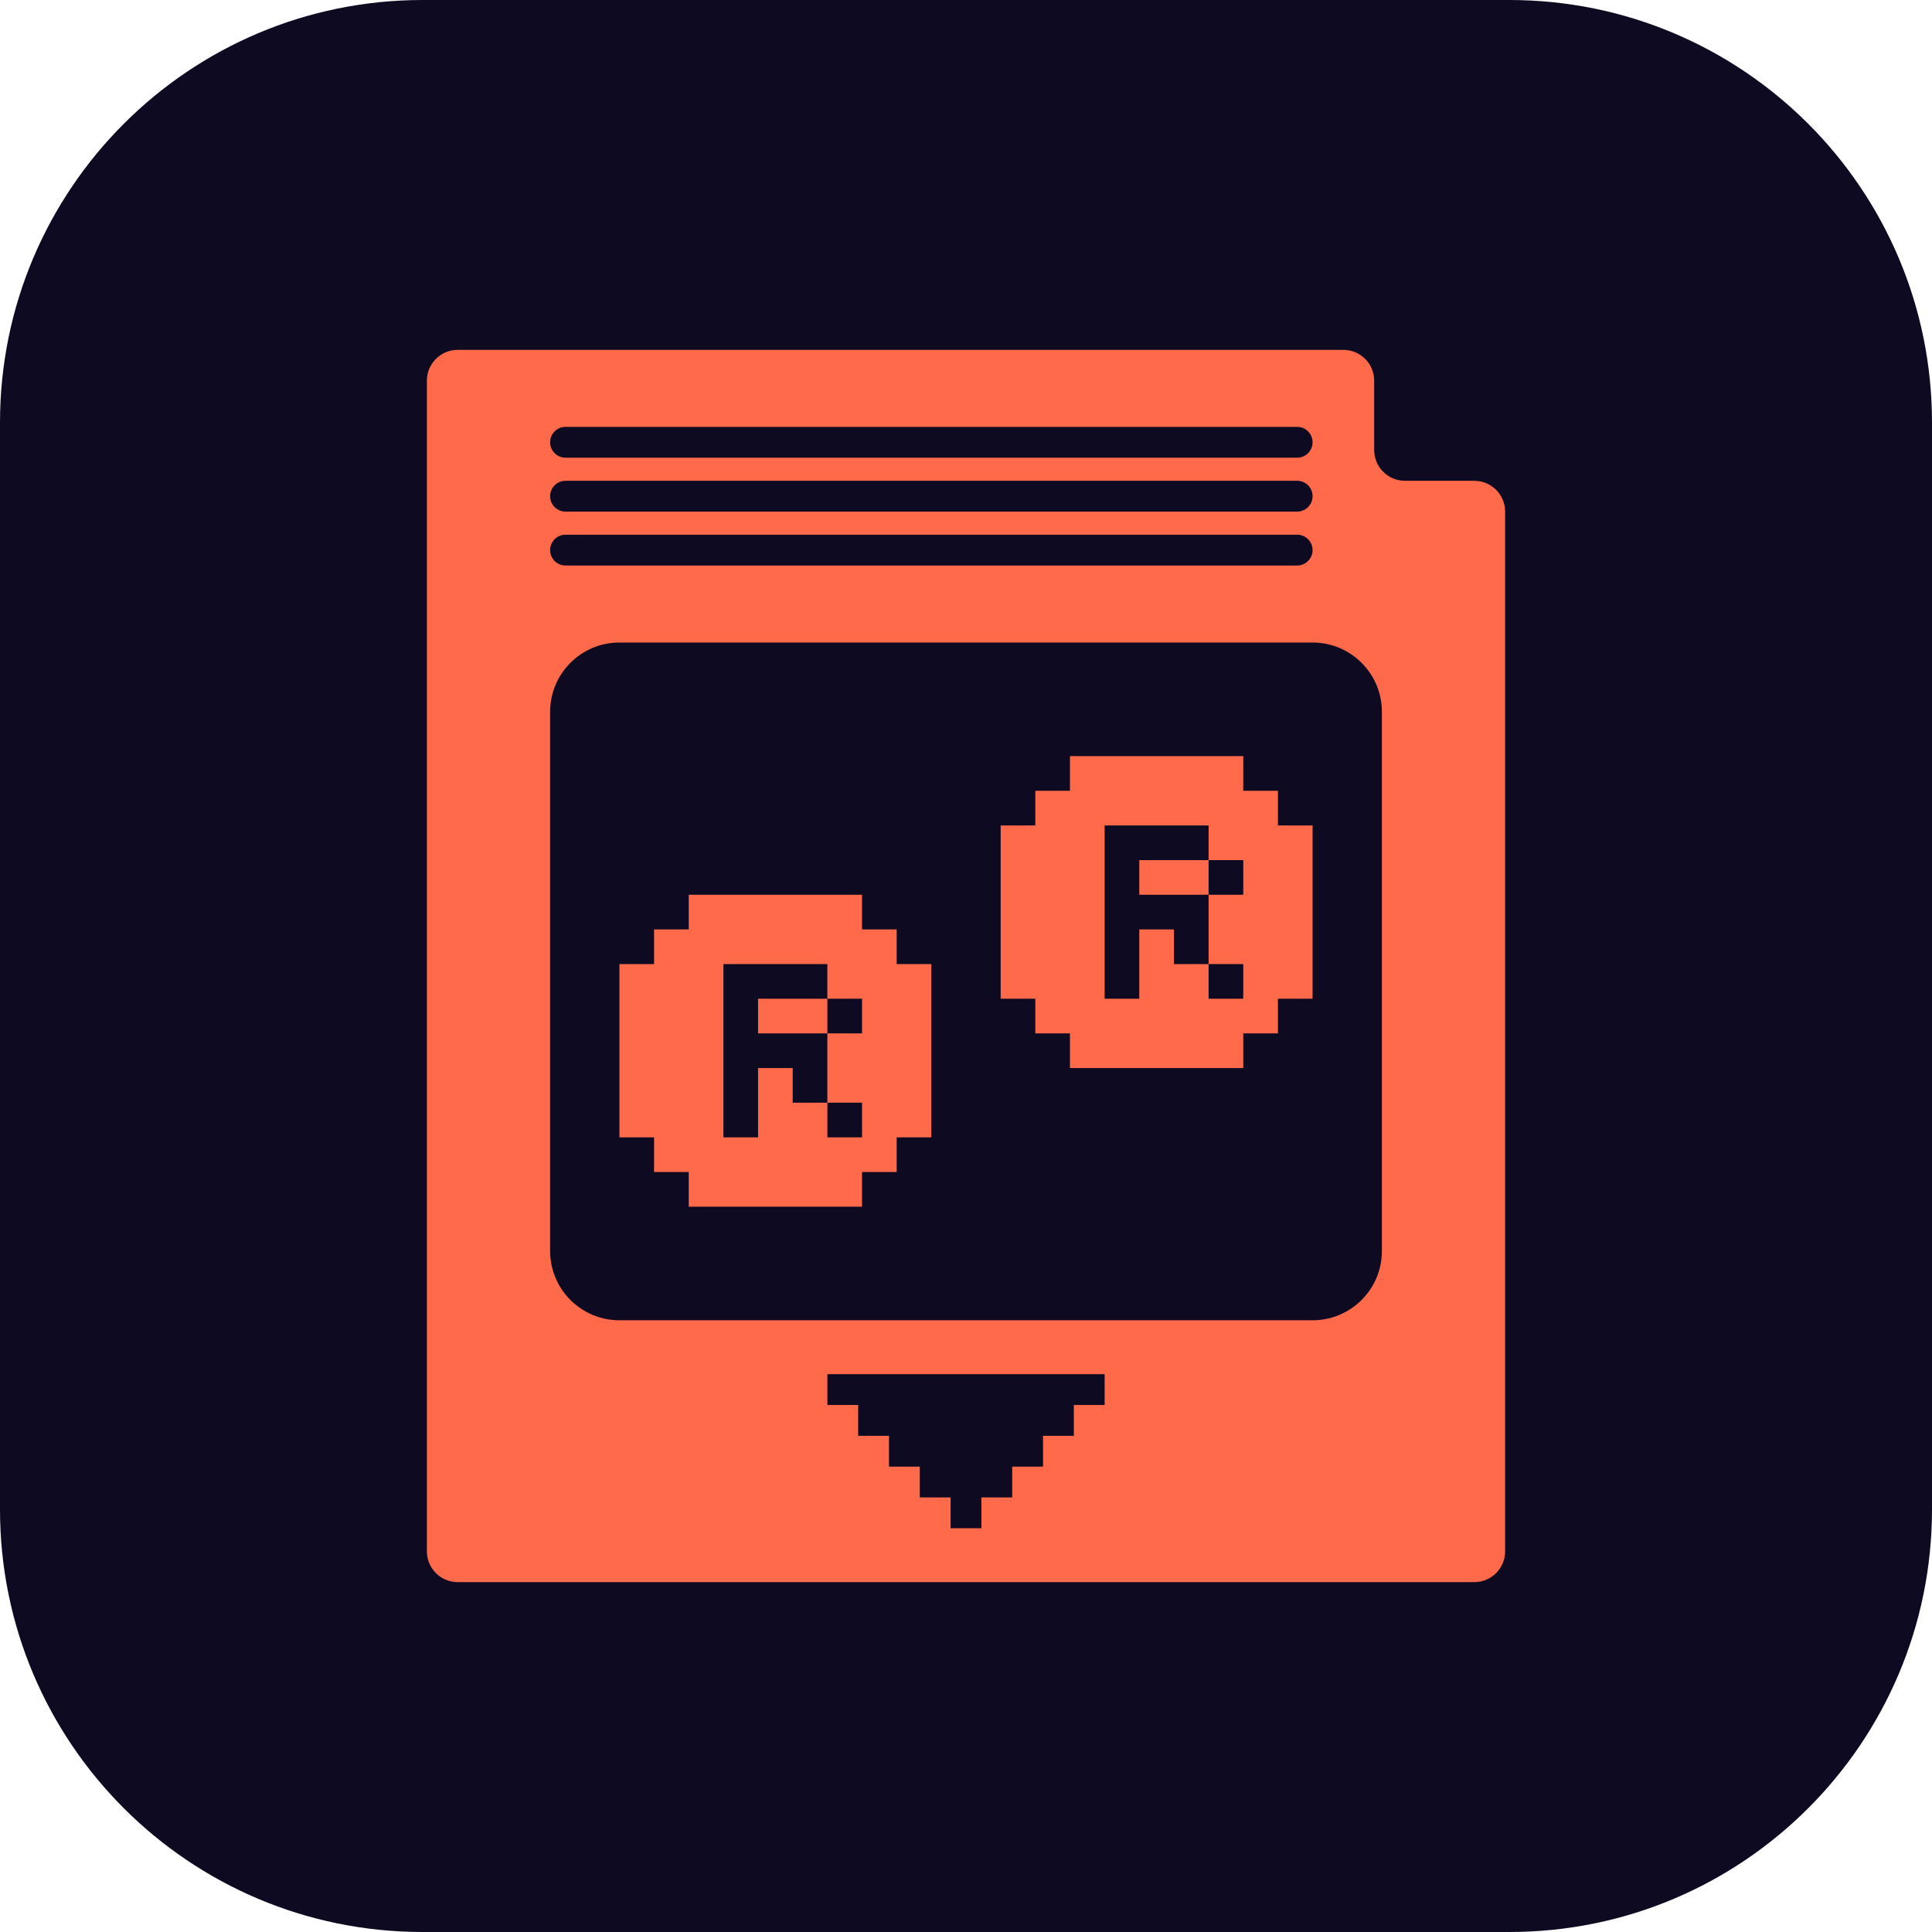
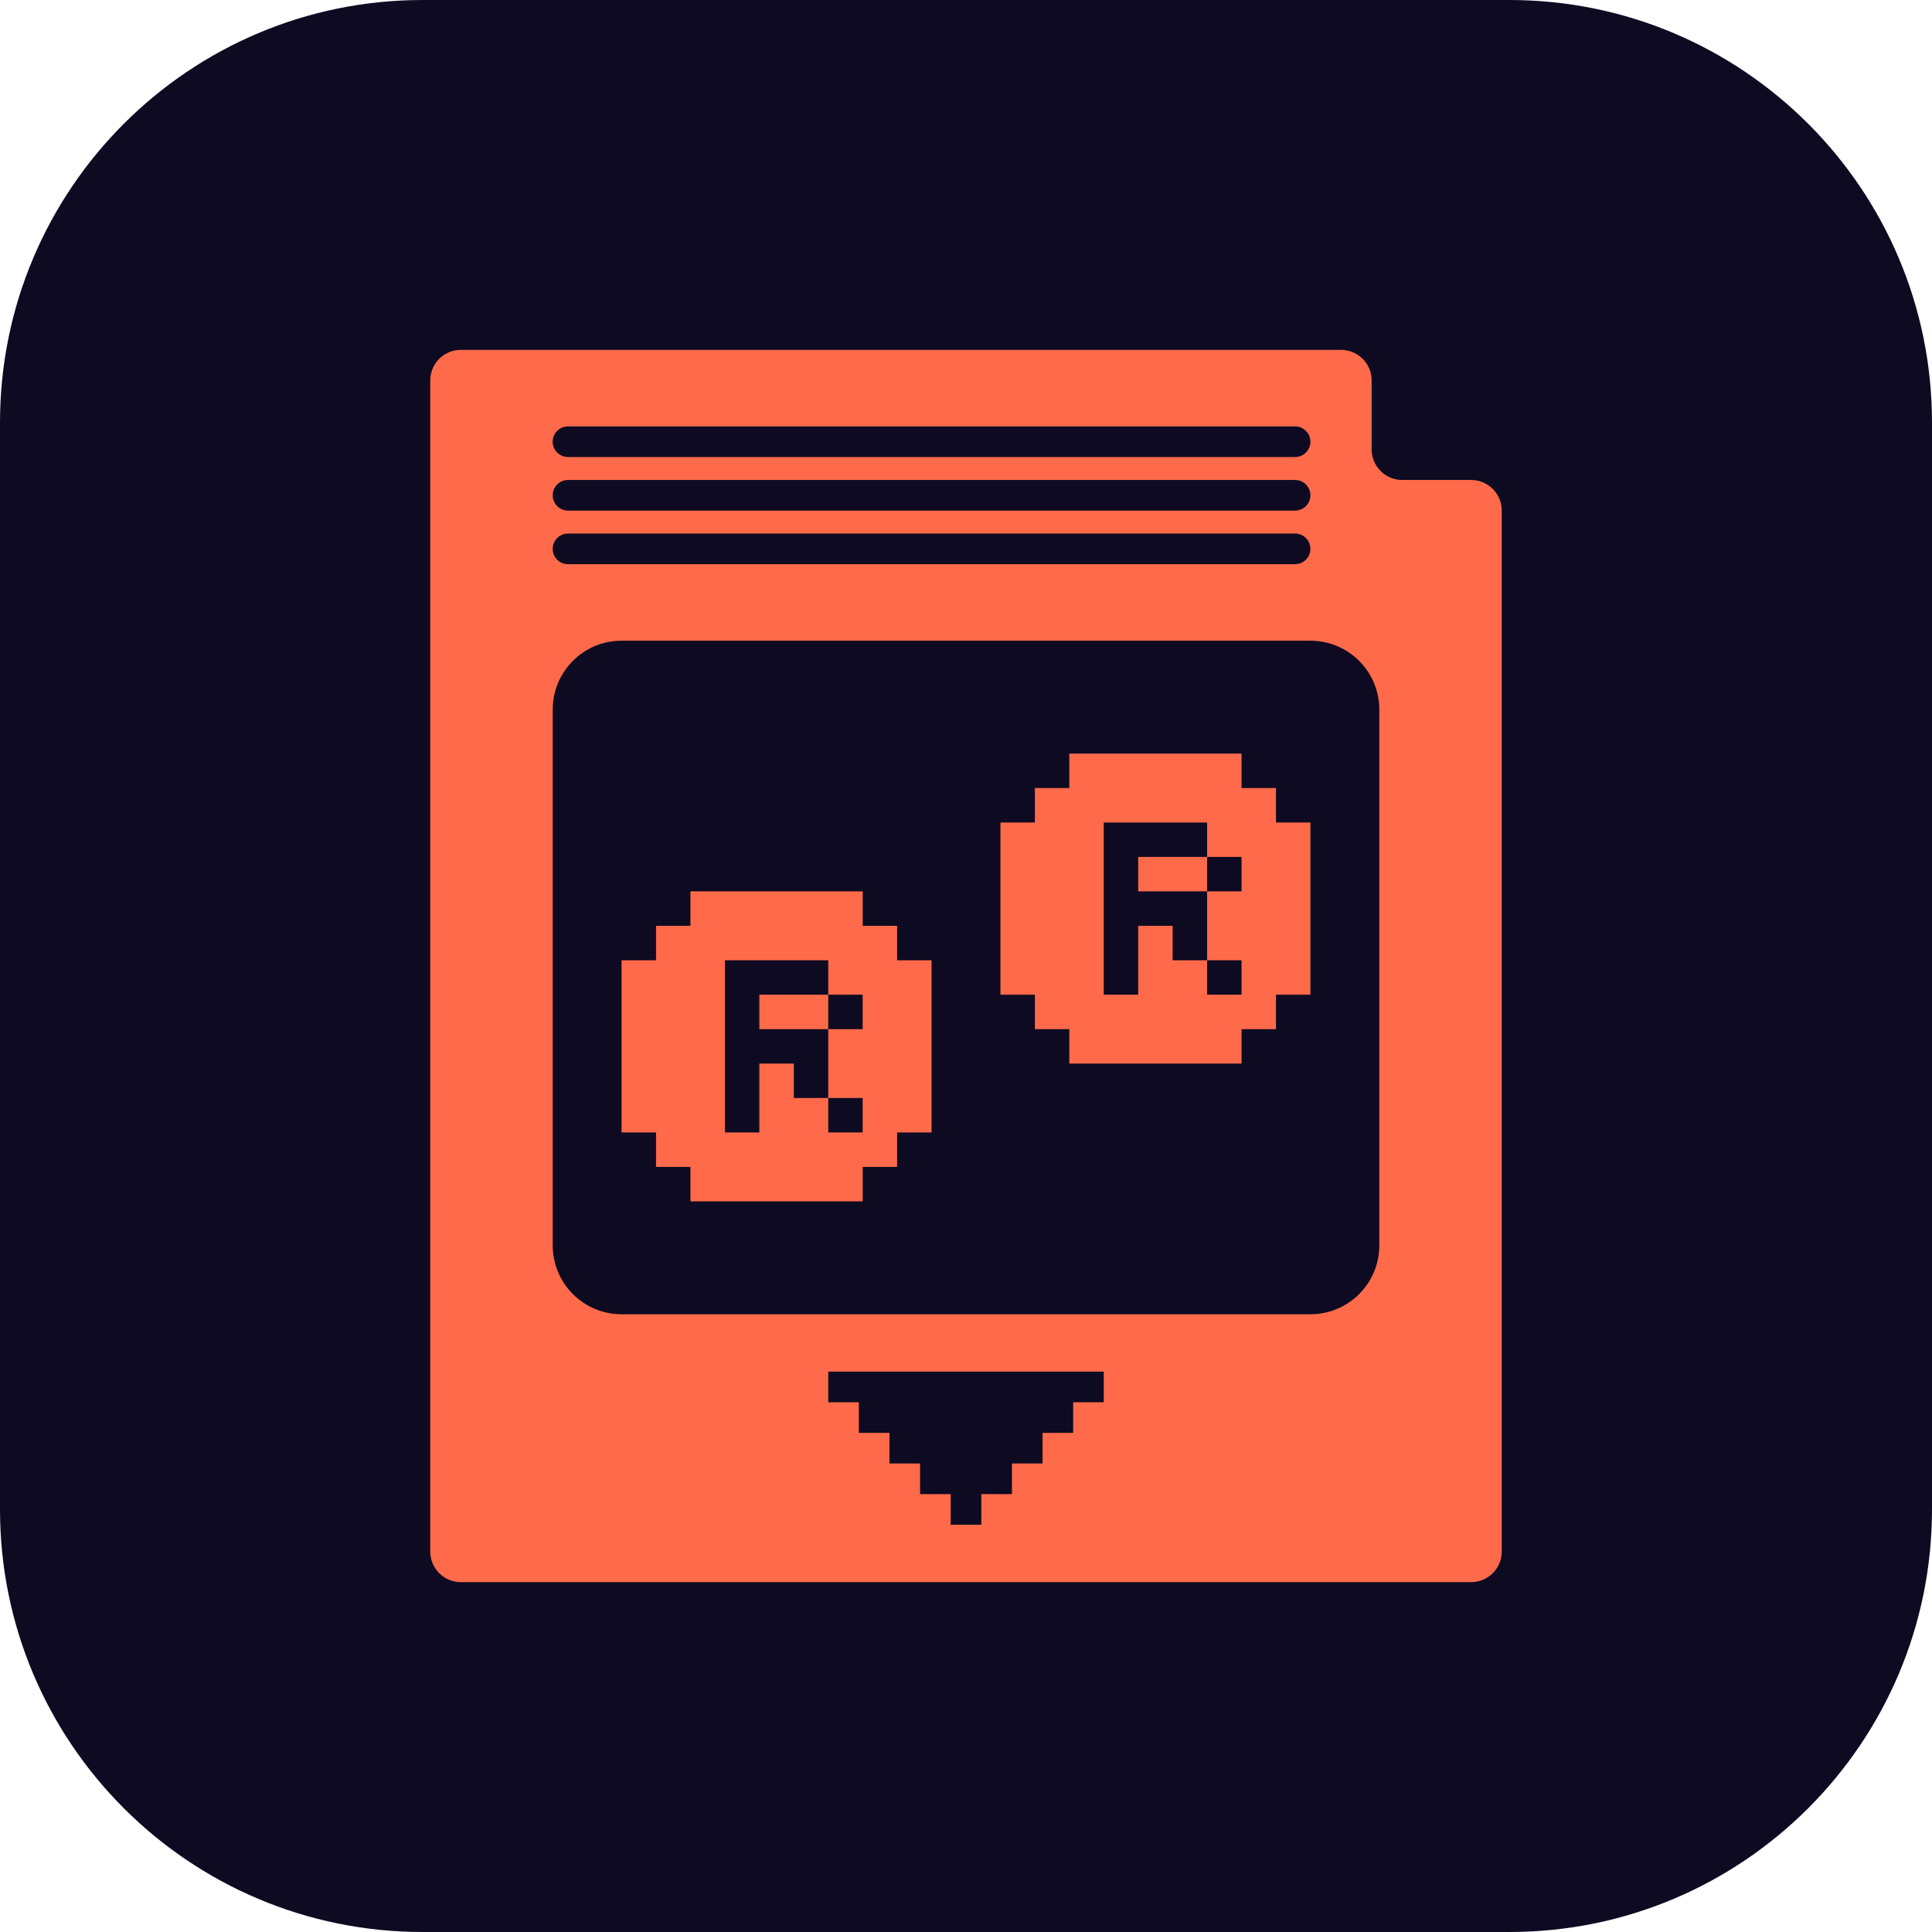
<svg xmlns="http://www.w3.org/2000/svg" viewBox="0 0 512 512">
  <rect width="512" height="512" rx="112" fill="#0E0A22" />
  <svg x="66" y="66" width="380" height="380" viewBox="0 0 512 512">
    <g fill="#FF6B4A">
-       <path fill-rule="evenodd" d="M63.50,47.00C63.50,40.92 68.42,36.00 74.50,36.00L390.75,36.00C396.83,36.00 401.75,40.92 401.75,47.00L401.75,71.75C401.75,77.83 406.67,82.75 412.75,82.75L437.50,82.75C443.58,82.75 448.50,87.67 448.50,93.75L448.50,465.00C448.50,471.08 443.58,476.00 437.50,476.00L74.50,476.00C68.42,476.00 63.50,471.08 63.50,465.00ZM374.25,63.50C377.29,63.50 379.75,65.96 379.75,69.00L379.75,69.00C379.75,72.04 377.29,74.50 374.25,74.50L113.00,74.50C109.96,74.50 107.50,72.04 107.50,69.00L107.50,69.00C107.50,65.96 109.96,63.50 113.00,63.50ZM374.25,82.75C377.29,82.75 379.75,85.21 379.75,88.25L379.75,88.25C379.75,91.29 377.29,93.75 374.25,93.75L113.00,93.75C109.96,93.75 107.50,91.29 107.50,88.25L107.50,88.25C107.50,85.21 109.96,82.75 113.00,82.75ZM374.25,102.00C377.29,102.00 379.75,104.46 379.75,107.50L379.75,107.50C379.75,110.54 377.29,113.00 374.25,113.00L113.00,113.00C109.96,113.00 107.50,110.54 107.50,107.50L107.50,107.50C107.50,104.46 109.96,102.00 113.00,102.00ZM305.50,401.75L305.50,412.75L294.50,412.75L294.50,423.75L283.50,423.75L283.50,434.75L272.50,434.75L272.50,445.75L261.50,445.75L261.50,456.75L250.50,456.75L250.50,445.75L239.50,445.75L239.50,434.75L228.50,434.75L228.50,423.75L217.50,423.75L217.50,412.75L206.50,412.75L206.50,401.75ZM379.75,140.50C393.42,140.50 404.50,151.58 404.50,165.25L404.50,357.75C404.50,371.42 393.42,382.50 379.75,382.50L132.25,382.50C118.58,382.50 107.50,371.42 107.50,357.75L107.50,165.25C107.50,151.58 118.58,140.50 132.25,140.50ZM218.88,230.56L218.88,242.94L231.25,242.94L231.25,255.31L243.62,255.31L243.62,317.19L231.25,317.19L231.25,329.56L218.88,329.56L218.88,341.94L157.00,341.94L157.00,329.56L144.62,329.56L144.62,317.19L132.25,317.19L132.25,255.31L144.62,255.31L144.62,242.94L157.00,242.94L157.00,230.56ZM181.75,267.69L181.75,280.06L206.50,280.06L206.50,304.81L194.12,304.81L194.12,292.44L181.75,292.44L181.75,317.19L169.38,317.19L169.38,255.31L206.50,255.31L206.50,267.69ZM206.50,304.81L218.88,304.81L218.88,317.19L206.50,317.19ZM206.50,267.69L218.88,267.69L218.88,280.06L206.50,280.06ZM355.00,181.06L355.00,193.44L367.38,193.44L367.38,205.81L379.75,205.81L379.75,267.69L367.38,267.69L367.38,280.06L355.00,280.06L355.00,292.44L293.12,292.44L293.12,280.06L280.75,280.06L280.75,267.69L268.38,267.69L268.38,205.81L280.75,205.81L280.75,193.44L293.12,193.44L293.12,181.06ZM317.88,218.19L317.88,230.56L342.62,230.56L342.62,255.31L330.25,255.31L330.25,242.94L317.88,242.94L317.88,267.69L305.50,267.69L305.50,205.81L342.62,205.81L342.62,218.19ZM342.62,255.31L355.00,255.31L355.00,267.69L342.62,267.69ZM342.62,218.19L355.00,218.19L355.00,230.56L342.62,230.56Z" />
+       <path fill-rule="evenodd" d="M64.70,46.93C64.70,40.89 69.59,36.00 75.63,36.00L389.91,36.00C395.95,36.00 400.84,40.89 400.84,46.93L400.84,71.53C400.84,77.57 405.74,82.46 411.78,82.46L436.37,82.46C442.41,82.46 447.30,87.35 447.30,93.39L447.30,465.07C447.30,471.11 442.41,476.00 436.37,476.00L75.63,476.00C69.59,476.00 64.70,471.11 64.70,465.07ZM373.52,63.33C376.53,63.33 378.98,65.78 378.98,68.80L378.98,68.80C378.98,71.81 376.53,74.26 373.52,74.26L113.89,74.26C110.87,74.26 108.42,71.81 108.42,68.80L108.42,68.80C108.42,65.78 110.87,63.33 113.89,63.33ZM373.52,82.46C376.53,82.46 378.98,84.91 378.98,87.93L378.98,87.93C378.98,90.94 376.53,93.39 373.52,93.39L113.89,93.39C110.87,93.39 108.42,90.94 108.42,87.93L108.42,87.93C108.42,84.91 110.87,82.46 113.89,82.46ZM373.52,101.59C376.53,101.59 378.98,104.04 378.98,107.06L378.98,107.06C378.98,110.07 376.53,112.52 373.52,112.52L113.89,112.52C110.87,112.52 108.42,110.07 108.42,107.06L108.42,107.06C108.42,104.04 110.87,101.59 113.89,101.59ZM305.19,400.84L305.19,411.78L294.26,411.78L294.26,422.71L283.33,422.71L283.33,433.64L272.40,433.64L272.40,444.57L261.47,444.57L261.47,455.50L250.53,455.50L250.53,444.57L239.60,444.57L239.60,433.64L228.67,433.64L228.67,422.71L217.74,422.71L217.74,411.78L206.81,411.78L206.81,400.84ZM378.98,139.85C392.57,139.85 403.58,150.86 403.58,164.45L403.58,355.75C403.58,369.34 392.57,380.35 378.98,380.35L133.02,380.35C119.43,380.35 108.42,369.34 108.42,355.75L108.42,164.45C108.42,150.86 119.43,139.85 133.02,139.85ZM219.11,229.35L219.11,241.65L231.40,241.65L231.40,253.95L243.70,253.95L243.70,315.44L231.40,315.44L231.40,327.74L219.11,327.74L219.11,340.04L157.61,340.04L157.61,327.74L145.32,327.74L145.32,315.44L133.02,315.44L133.02,253.95L145.32,253.95L145.32,241.65L157.61,241.65L157.61,229.35ZM182.21,266.25L182.21,278.55L206.81,278.55L206.81,303.14L194.51,303.14L194.51,290.84L182.21,290.84L182.21,315.44L169.91,315.44L169.91,253.95L206.81,253.95L206.81,266.25ZM206.81,303.14L219.11,303.14L219.11,315.44L206.81,315.44ZM206.81,266.25L219.11,266.25L219.11,278.55L206.81,278.55ZM354.39,180.16L354.39,192.46L366.68,192.46L366.68,204.76L378.98,204.76L378.98,266.25L366.68,266.25L366.68,278.55L354.39,278.55L354.39,290.84L292.89,290.84L292.89,278.55L280.60,278.55L280.60,266.25L268.30,266.25L268.30,204.76L280.60,204.76L280.60,192.46L292.89,192.46L292.89,180.16ZM317.49,217.06L317.49,229.35L342.09,229.35L342.09,253.95L329.79,253.95L329.79,241.65L317.49,241.65L317.49,266.25L305.19,266.25L305.19,204.76L342.09,204.76L342.09,217.06ZM342.09,253.95L354.39,253.95L354.39,266.25L342.09,266.25ZM342.09,217.06L354.39,217.06L354.39,229.35L342.09,229.35Z" />
    </g>
  </svg>
</svg>
